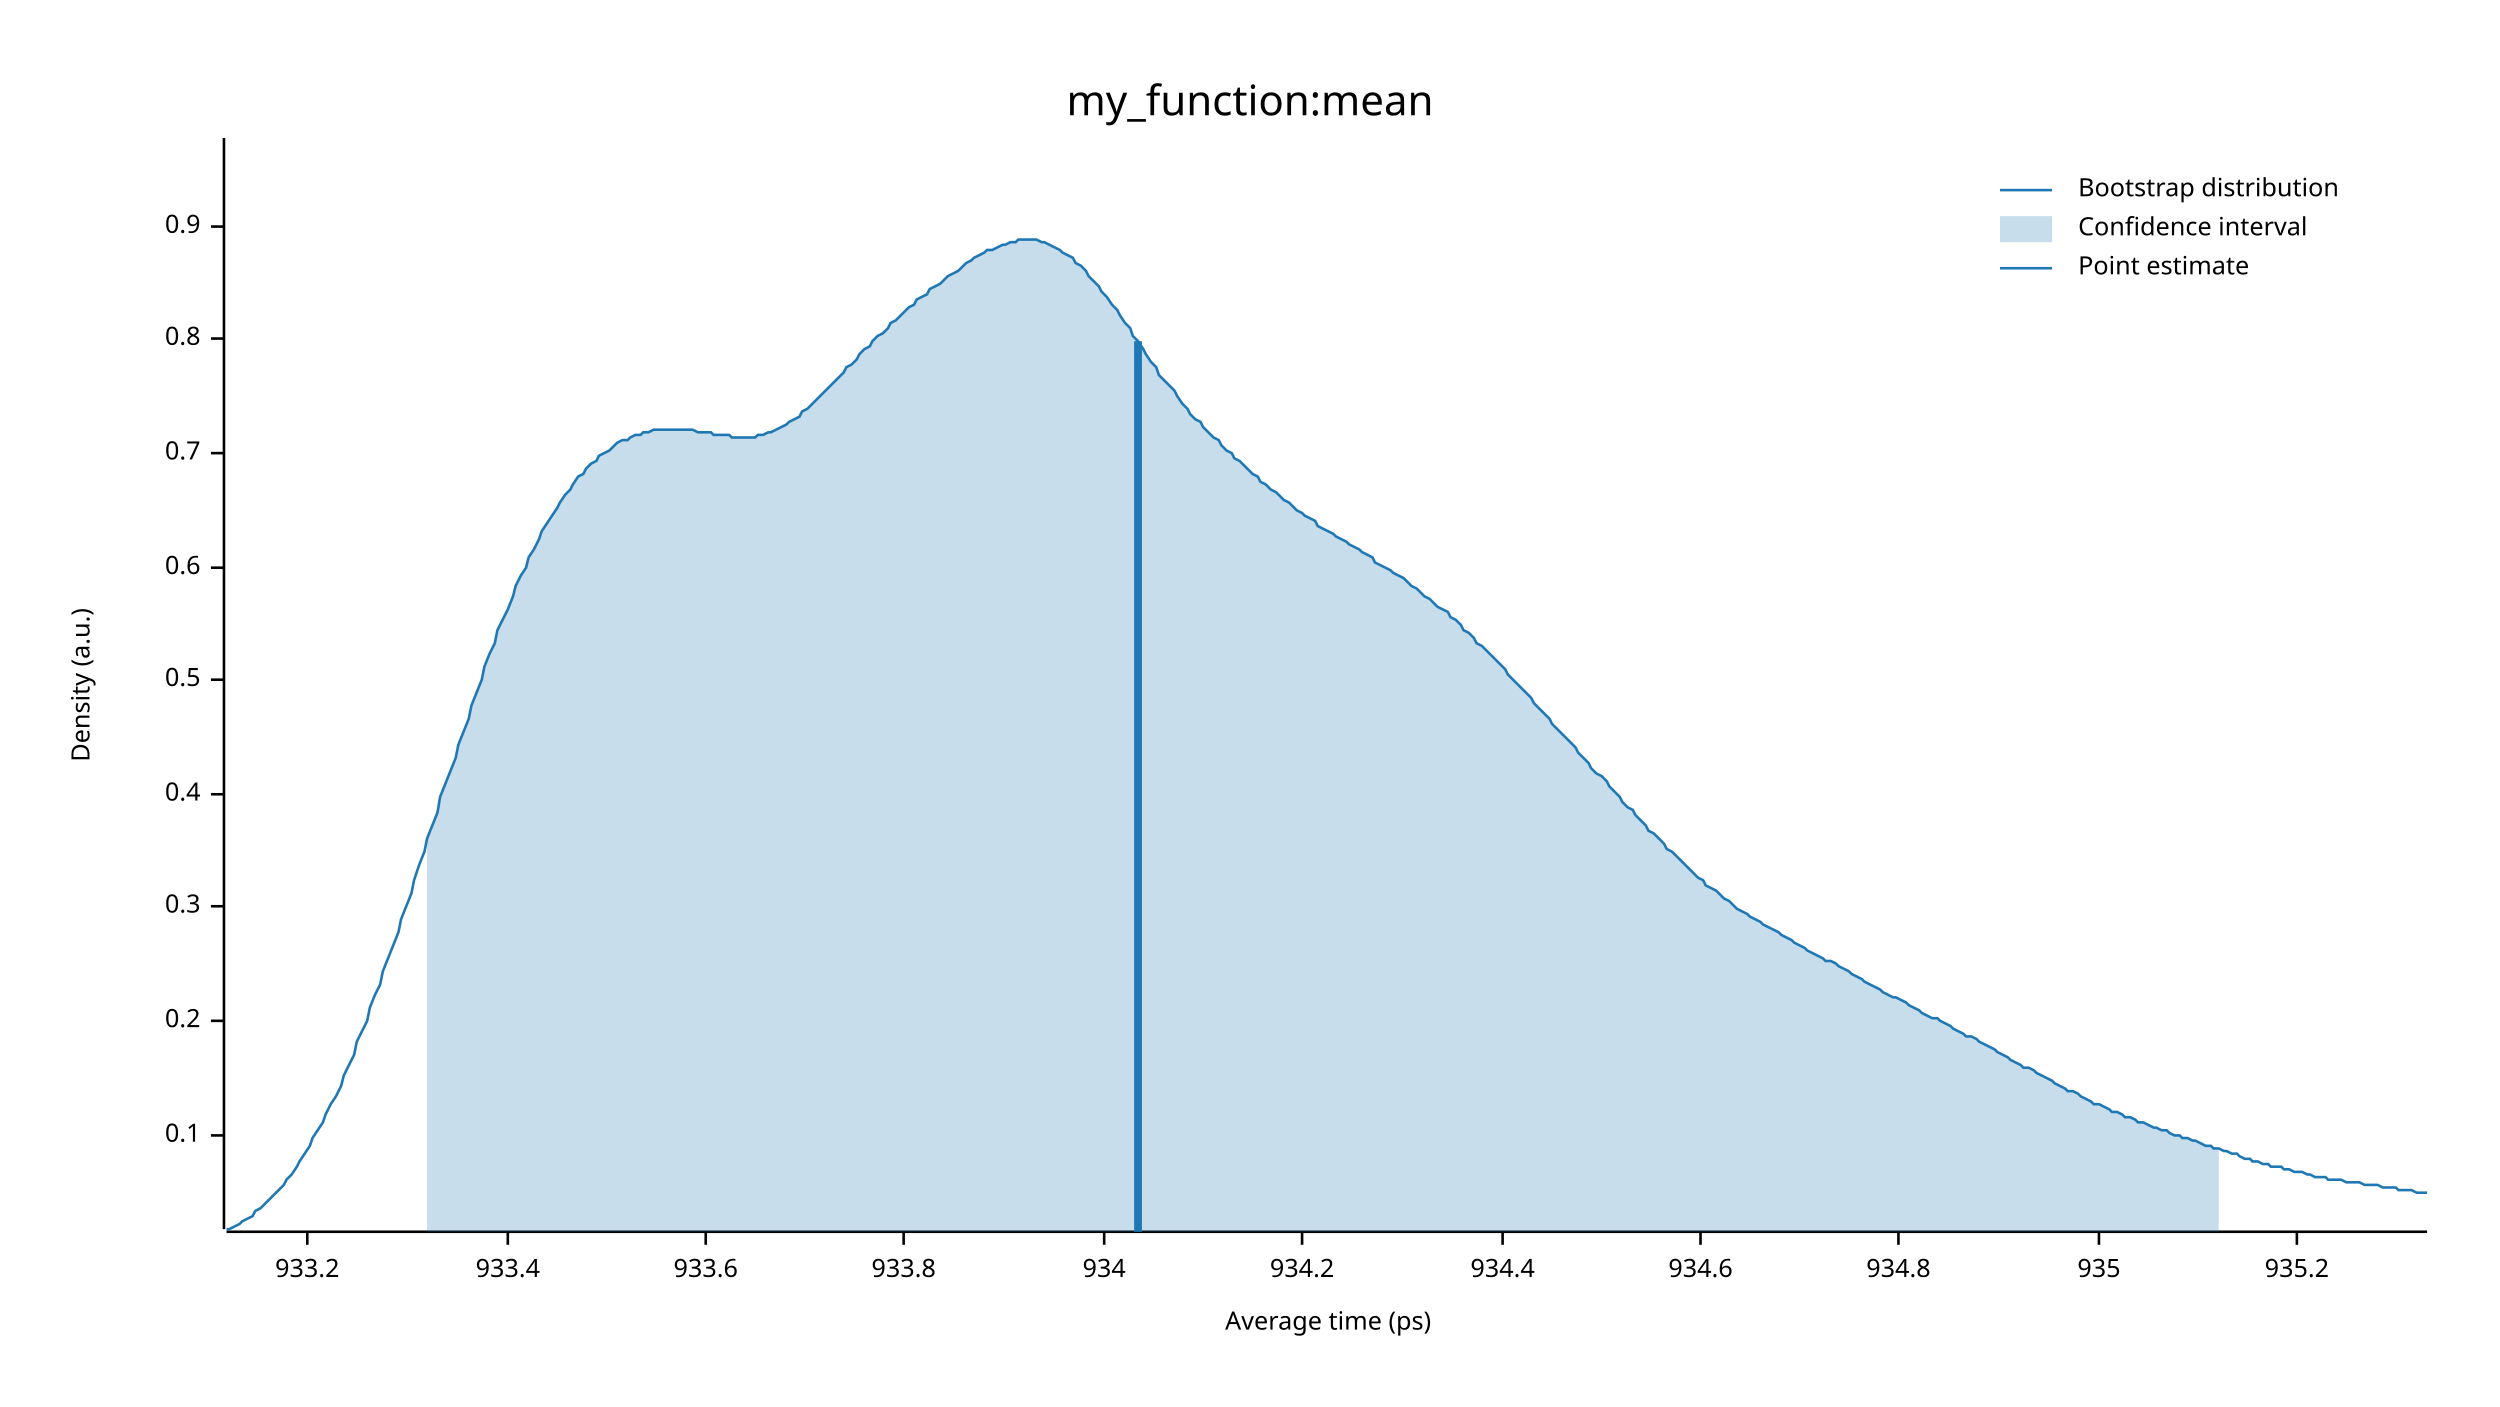
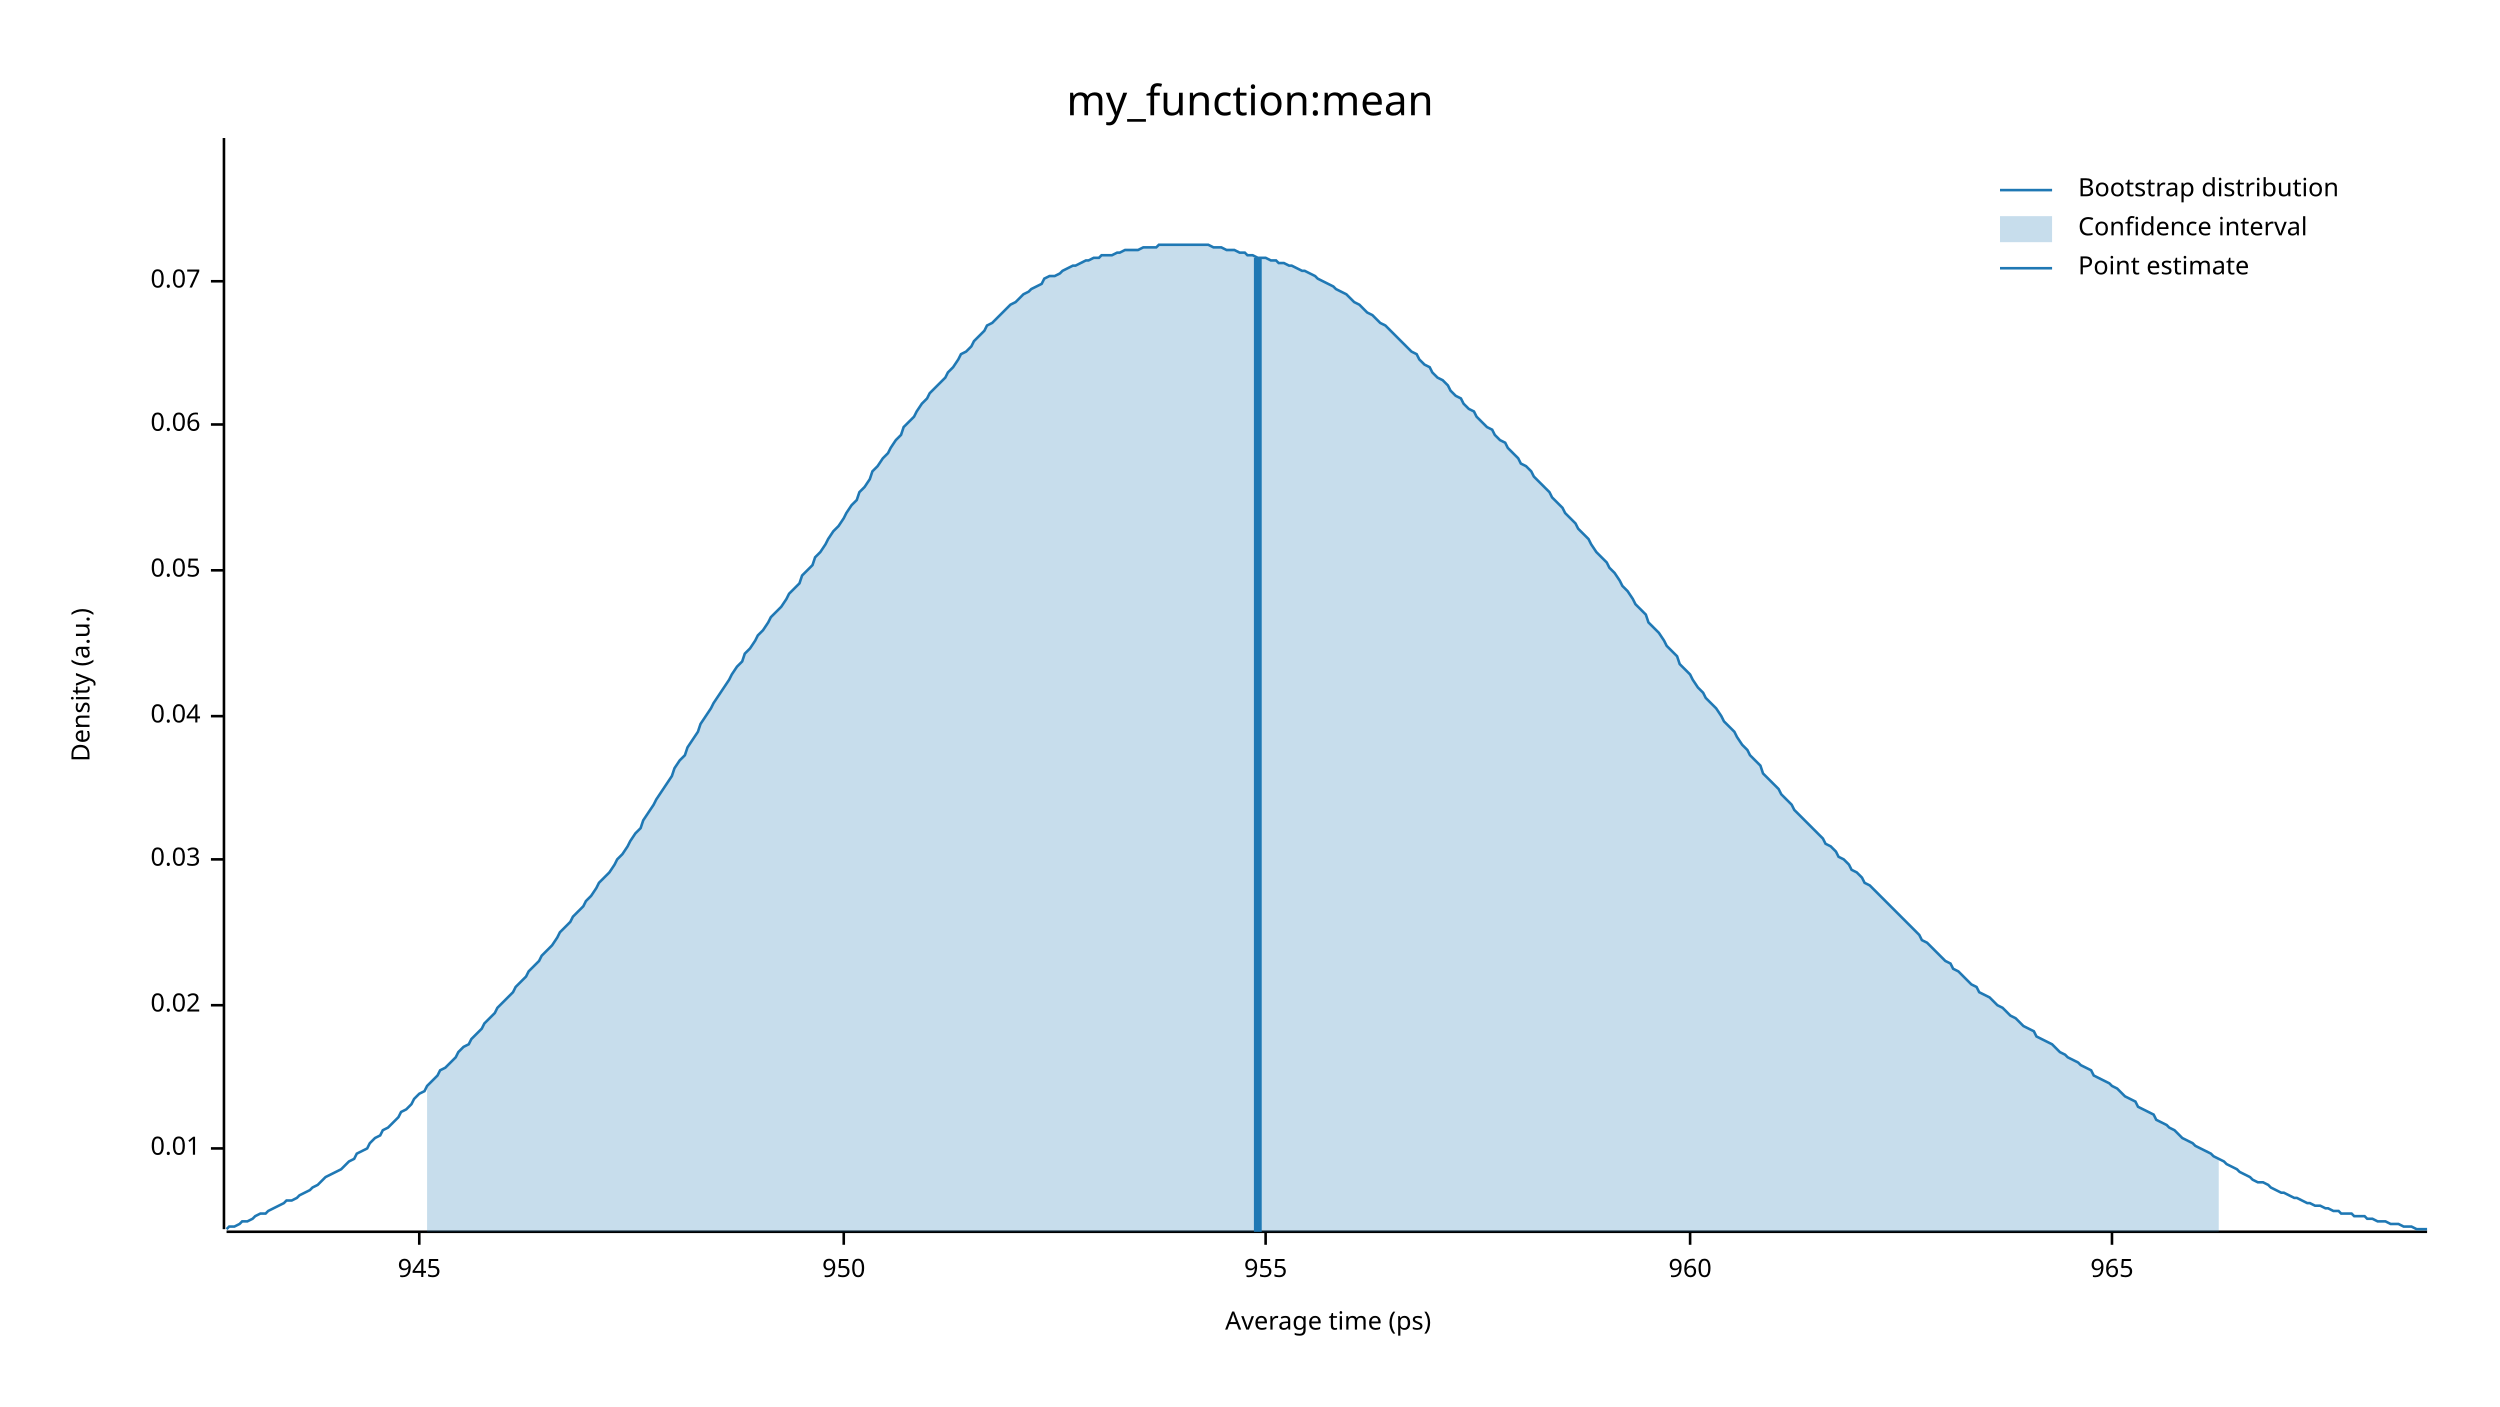
<svg xmlns="http://www.w3.org/2000/svg" width="960" height="540" viewBox="0 0 960 540">
  <text x="480" y="32" dy="0.76em" text-anchor="middle" font-family="sans-serif" font-size="16.129" opacity="1" fill="#000000">
my_function:mean
</text>
  <text x="27" y="263" dy="0.76em" text-anchor="middle" font-family="sans-serif" font-size="9.677" opacity="1" fill="#000000" transform="rotate(270, 27, 263)">
Density (a.u.)
</text>
  <text x="510" y="513" dy="-0.5ex" text-anchor="middle" font-family="sans-serif" font-size="9.677" opacity="1" fill="#000000">
Average time (ps)
</text>
  <polyline fill="none" opacity="1" stroke="#000000" stroke-width="1" points="86,53 86,472 " />
-   <text x="77" y="436" dy="0.5ex" text-anchor="end" font-family="sans-serif" font-size="9.677" opacity="1" fill="#000000">
- 0.1
+   <text x="77" y="441" dy="0.5ex" text-anchor="end" font-family="sans-serif" font-size="9.677" opacity="1" fill="#000000">
+ 0.01
</text>
-   <polyline fill="none" opacity="1" stroke="#000000" stroke-width="1" points="81,436 86,436 " />
-   <text x="77" y="392" dy="0.5ex" text-anchor="end" font-family="sans-serif" font-size="9.677" opacity="1" fill="#000000">
- 0.2
+   <polyline fill="none" opacity="1" stroke="#000000" stroke-width="1" points="81,441 86,441 " />
+   <text x="77" y="386" dy="0.5ex" text-anchor="end" font-family="sans-serif" font-size="9.677" opacity="1" fill="#000000">
+ 0.02
</text>
-   <polyline fill="none" opacity="1" stroke="#000000" stroke-width="1" points="81,392 86,392 " />
-   <text x="77" y="348" dy="0.5ex" text-anchor="end" font-family="sans-serif" font-size="9.677" opacity="1" fill="#000000">
- 0.3
+   <polyline fill="none" opacity="1" stroke="#000000" stroke-width="1" points="81,386 86,386 " />
+   <text x="77" y="330" dy="0.5ex" text-anchor="end" font-family="sans-serif" font-size="9.677" opacity="1" fill="#000000">
+ 0.03
</text>
-   <polyline fill="none" opacity="1" stroke="#000000" stroke-width="1" points="81,348 86,348 " />
-   <text x="77" y="305" dy="0.5ex" text-anchor="end" font-family="sans-serif" font-size="9.677" opacity="1" fill="#000000">
- 0.4
+   <polyline fill="none" opacity="1" stroke="#000000" stroke-width="1" points="81,330 86,330 " />
+   <text x="77" y="275" dy="0.5ex" text-anchor="end" font-family="sans-serif" font-size="9.677" opacity="1" fill="#000000">
+ 0.04
</text>
-   <polyline fill="none" opacity="1" stroke="#000000" stroke-width="1" points="81,305 86,305 " />
-   <text x="77" y="261" dy="0.5ex" text-anchor="end" font-family="sans-serif" font-size="9.677" opacity="1" fill="#000000">
- 0.5
+   <polyline fill="none" opacity="1" stroke="#000000" stroke-width="1" points="81,275 86,275 " />
+   <text x="77" y="219" dy="0.5ex" text-anchor="end" font-family="sans-serif" font-size="9.677" opacity="1" fill="#000000">
+ 0.05
</text>
-   <polyline fill="none" opacity="1" stroke="#000000" stroke-width="1" points="81,261 86,261 " />
-   <text x="77" y="218" dy="0.5ex" text-anchor="end" font-family="sans-serif" font-size="9.677" opacity="1" fill="#000000">
- 0.6
+   <polyline fill="none" opacity="1" stroke="#000000" stroke-width="1" points="81,219 86,219 " />
+   <text x="77" y="163" dy="0.5ex" text-anchor="end" font-family="sans-serif" font-size="9.677" opacity="1" fill="#000000">
+ 0.06
</text>
-   <polyline fill="none" opacity="1" stroke="#000000" stroke-width="1" points="81,218 86,218 " />
-   <text x="77" y="174" dy="0.5ex" text-anchor="end" font-family="sans-serif" font-size="9.677" opacity="1" fill="#000000">
- 0.7
+   <polyline fill="none" opacity="1" stroke="#000000" stroke-width="1" points="81,163 86,163 " />
+   <text x="77" y="108" dy="0.5ex" text-anchor="end" font-family="sans-serif" font-size="9.677" opacity="1" fill="#000000">
+ 0.07
</text>
-   <polyline fill="none" opacity="1" stroke="#000000" stroke-width="1" points="81,174 86,174 " />
-   <text x="77" y="130" dy="0.5ex" text-anchor="end" font-family="sans-serif" font-size="9.677" opacity="1" fill="#000000">
- 0.8
+   <polyline fill="none" opacity="1" stroke="#000000" stroke-width="1" points="81,108 86,108 " />
+   <polyline fill="none" opacity="1" stroke="#000000" stroke-width="1" points="87,473 932,473 " />
+   <text x="161" y="483" dy="0.76em" text-anchor="middle" font-family="sans-serif" font-size="9.677" opacity="1" fill="#000000">
+ 945
</text>
-   <polyline fill="none" opacity="1" stroke="#000000" stroke-width="1" points="81,130 86,130 " />
-   <text x="77" y="87" dy="0.5ex" text-anchor="end" font-family="sans-serif" font-size="9.677" opacity="1" fill="#000000">
- 0.9
+   <polyline fill="none" opacity="1" stroke="#000000" stroke-width="1" points="161,473 161,478 " />
+   <text x="324" y="483" dy="0.76em" text-anchor="middle" font-family="sans-serif" font-size="9.677" opacity="1" fill="#000000">
+ 950
</text>
-   <polyline fill="none" opacity="1" stroke="#000000" stroke-width="1" points="81,87 86,87 " />
-   <polyline fill="none" opacity="1" stroke="#000000" stroke-width="1" points="87,473 932,473 " />
-   <text x="118" y="483" dy="0.76em" text-anchor="middle" font-family="sans-serif" font-size="9.677" opacity="1" fill="#000000">
- 933.2
+   <polyline fill="none" opacity="1" stroke="#000000" stroke-width="1" points="324,473 324,478 " />
+   <text x="486" y="483" dy="0.76em" text-anchor="middle" font-family="sans-serif" font-size="9.677" opacity="1" fill="#000000">
+ 955
</text>
-   <polyline fill="none" opacity="1" stroke="#000000" stroke-width="1" points="118,473 118,478 " />
-   <text x="195" y="483" dy="0.76em" text-anchor="middle" font-family="sans-serif" font-size="9.677" opacity="1" fill="#000000">
- 933.4
+   <polyline fill="none" opacity="1" stroke="#000000" stroke-width="1" points="486,473 486,478 " />
+   <text x="649" y="483" dy="0.76em" text-anchor="middle" font-family="sans-serif" font-size="9.677" opacity="1" fill="#000000">
+ 960
</text>
-   <polyline fill="none" opacity="1" stroke="#000000" stroke-width="1" points="195,473 195,478 " />
-   <text x="271" y="483" dy="0.76em" text-anchor="middle" font-family="sans-serif" font-size="9.677" opacity="1" fill="#000000">
- 933.6
+   <polyline fill="none" opacity="1" stroke="#000000" stroke-width="1" points="649,473 649,478 " />
+   <text x="811" y="483" dy="0.76em" text-anchor="middle" font-family="sans-serif" font-size="9.677" opacity="1" fill="#000000">
+ 965
</text>
-   <polyline fill="none" opacity="1" stroke="#000000" stroke-width="1" points="271,473 271,478 " />
-   <text x="347" y="483" dy="0.76em" text-anchor="middle" font-family="sans-serif" font-size="9.677" opacity="1" fill="#000000">
- 933.8
- </text>
-   <polyline fill="none" opacity="1" stroke="#000000" stroke-width="1" points="347,473 347,478 " />
-   <text x="424" y="483" dy="0.76em" text-anchor="middle" font-family="sans-serif" font-size="9.677" opacity="1" fill="#000000">
- 934
- </text>
-   <polyline fill="none" opacity="1" stroke="#000000" stroke-width="1" points="424,473 424,478 " />
-   <text x="500" y="483" dy="0.76em" text-anchor="middle" font-family="sans-serif" font-size="9.677" opacity="1" fill="#000000">
- 934.2
- </text>
-   <polyline fill="none" opacity="1" stroke="#000000" stroke-width="1" points="500,473 500,478 " />
-   <text x="577" y="483" dy="0.76em" text-anchor="middle" font-family="sans-serif" font-size="9.677" opacity="1" fill="#000000">
- 934.4
- </text>
-   <polyline fill="none" opacity="1" stroke="#000000" stroke-width="1" points="577,473 577,478 " />
-   <text x="653" y="483" dy="0.76em" text-anchor="middle" font-family="sans-serif" font-size="9.677" opacity="1" fill="#000000">
- 934.6
- </text>
-   <polyline fill="none" opacity="1" stroke="#000000" stroke-width="1" points="653,473 653,478 " />
-   <text x="729" y="483" dy="0.76em" text-anchor="middle" font-family="sans-serif" font-size="9.677" opacity="1" fill="#000000">
- 934.8
- </text>
-   <polyline fill="none" opacity="1" stroke="#000000" stroke-width="1" points="729,473 729,478 " />
-   <text x="806" y="483" dy="0.76em" text-anchor="middle" font-family="sans-serif" font-size="9.677" opacity="1" fill="#000000">
- 935
- </text>
-   <polyline fill="none" opacity="1" stroke="#000000" stroke-width="1" points="806,473 806,478 " />
-   <text x="882" y="483" dy="0.76em" text-anchor="middle" font-family="sans-serif" font-size="9.677" opacity="1" fill="#000000">
- 935.2
- </text>
-   <polyline fill="none" opacity="1" stroke="#000000" stroke-width="1" points="882,473 882,478 " />
-   <polyline fill="none" opacity="1" stroke="#1F78B4" stroke-width="1" points="87,472 88,472 90,471 92,470 93,469 95,468 97,467 98,465 100,464 102,462 103,461 105,459 107,457 109,455 110,453 112,451 114,448 115,446 117,443 119,440 120,437 122,434 124,431 125,428 127,424 129,421 131,417 132,413 134,409 136,405 137,400 139,396 141,392 142,387 144,382 146,378 147,373 149,368 151,363 153,358 154,353 156,348 158,343 159,338 161,332 163,327 164,322 166,317 168,312 169,306 171,301 173,296 175,291 176,286 178,281 180,276 181,271 183,266 185,261 186,256 188,251 190,247 191,242 193,238 195,234 197,229 198,225 200,221 202,218 203,214 205,211 207,207 208,204 210,201 212,198 214,195 215,193 217,190 219,188 220,186 222,183 224,182 225,180 227,178 229,177 230,175 232,174 234,173 236,171 237,170 239,169 241,169 242,168 244,167 246,167 247,166 249,166 251,165 252,165 254,165 256,165 258,165 259,165 261,165 263,165 264,165 266,165 268,166 269,166 271,166 273,166 274,167 276,167 278,167 280,167 281,168 283,168 285,168 286,168 288,168 290,168 291,167 293,167 295,166 296,166 298,165 300,164 302,163 303,162 305,161 307,160 308,158 310,157 312,155 313,154 315,152 317,150 318,149 320,147 322,145 324,143 325,141 327,140 329,138 330,136 332,134 334,133 335,131 337,129 339,128 341,126 342,124 344,123 346,121 347,120 349,118 351,117 352,115 354,114 356,113 357,111 359,110 361,109 363,107 364,106 366,105 368,104 369,103 371,101 373,100 374,99 376,98 378,97 379,96 381,96 383,95 385,94 386,94 388,93 390,93 391,92 393,92 395,92 396,92 398,92 400,93 401,93 403,94 405,95 407,96 408,97 410,98 412,99 413,101 415,102 417,104 418,106 420,108 422,110 423,112 425,114 427,117 429,119 430,121 432,124 434,126 435,129 437,131 439,134 440,136 442,139 444,141 445,144 447,146 449,148 451,150 452,152 454,155 456,157 457,159 459,161 461,162 462,164 464,166 466,168 468,169 469,171 471,173 473,174 474,176 476,177 478,179 479,180 481,182 483,183 484,185 486,186 488,188 490,189 491,190 493,192 495,193 496,194 498,196 500,197 501,198 503,199 505,200 506,202 508,203 510,204 512,205 513,206 515,207 517,208 518,209 520,210 522,211 523,212 525,213 527,214 528,216 530,217 532,218 534,219 535,220 537,221 539,222 540,223 542,225 544,226 545,227 547,229 549,230 550,231 552,233 554,234 556,235 557,237 559,238 561,240 562,242 564,243 566,245 567,247 569,248 571,250 573,252 574,253 576,255 578,257 579,259 581,261 583,263 584,264 586,266 588,268 589,270 591,272 593,274 595,276 596,278 598,280 600,282 601,283 603,285 605,287 606,289 608,291 610,293 611,295 613,297 615,298 617,300 618,302 620,304 622,306 623,308 625,310 627,311 628,313 630,315 632,317 633,319 635,320 637,322 639,324 640,326 642,327 644,329 645,330 647,332 649,334 650,335 652,337 654,338 655,340 657,341 659,342 661,344 662,345 664,346 666,348 667,349 669,350 671,351 672,352 674,353 676,354 677,355 679,356 681,357 683,358 684,359 686,360 688,361 689,362 691,363 693,364 694,365 696,366 698,367 700,368 701,369 703,369 705,370 706,371 708,372 710,373 711,374 713,375 715,376 716,377 718,378 720,379 722,380 723,381 725,382 727,383 728,383 730,384 732,385 733,386 735,387 737,388 738,389 740,390 742,391 744,391 745,392 747,393 749,394 750,395 752,396 754,397 755,398 757,398 759,399 760,400 762,401 764,402 766,403 767,404 769,405 771,406 772,407 774,408 776,409 777,410 779,410 781,411 782,412 784,413 786,414 788,415 789,416 791,417 793,418 794,419 796,419 798,420 799,421 801,422 803,423 804,424 806,424 808,425 810,426 811,427 813,427 815,428 816,429 818,429 820,430 821,431 823,431 825,432 827,433 828,433 830,434 832,434 833,435 835,436 837,436 838,437 840,437 842,438 843,438 845,439 847,440 849,440 850,441 852,441 854,442 855,442 857,443 859,443 860,444 862,445 864,445 865,446 867,446 869,447 871,447 872,448 874,448 876,448 877,449 879,449 881,450 882,450 884,450 886,451 887,451 889,452 891,452 893,452 894,453 896,453 898,453 899,453 901,454 903,454 904,454 906,454 908,455 909,455 911,455 913,455 915,456 916,456 918,456 920,456 921,457 923,457 925,457 926,457 928,458 930,458 932,458 " />
-   <polygon opacity="0.25" fill="#1F78B4" points="164,322 166,317 168,312 169,306 171,301 173,296 175,291 176,286 178,281 180,276 181,271 183,266 185,261 186,256 188,251 190,247 191,242 193,238 195,234 197,229 198,225 200,221 202,218 203,214 205,211 207,207 208,204 210,201 212,198 214,195 215,193 217,190 219,188 220,186 222,183 224,182 225,180 227,178 229,177 230,175 232,174 234,173 236,171 237,170 239,169 241,169 242,168 244,167 246,167 247,166 249,166 251,165 252,165 254,165 256,165 258,165 259,165 261,165 263,165 264,165 266,165 268,166 269,166 271,166 273,166 274,167 276,167 278,167 280,167 281,168 283,168 285,168 286,168 288,168 290,168 291,167 293,167 295,166 296,166 298,165 300,164 302,163 303,162 305,161 307,160 308,158 310,157 312,155 313,154 315,152 317,150 318,149 320,147 322,145 324,143 325,141 327,140 329,138 330,136 332,134 334,133 335,131 337,129 339,128 341,126 342,124 344,123 346,121 347,120 349,118 351,117 352,115 354,114 356,113 357,111 359,110 361,109 363,107 364,106 366,105 368,104 369,103 371,101 373,100 374,99 376,98 378,97 379,96 381,96 383,95 385,94 386,94 388,93 390,93 391,92 393,92 395,92 396,92 398,92 400,93 401,93 403,94 405,95 407,96 408,97 410,98 412,99 413,101 415,102 417,104 418,106 420,108 422,110 423,112 425,114 427,117 429,119 430,121 432,124 434,126 435,129 437,131 439,134 440,136 442,139 444,141 445,144 447,146 449,148 451,150 452,152 454,155 456,157 457,159 459,161 461,162 462,164 464,166 466,168 468,169 469,171 471,173 473,174 474,176 476,177 478,179 479,180 481,182 483,183 484,185 486,186 488,188 490,189 491,190 493,192 495,193 496,194 498,196 500,197 501,198 503,199 505,200 506,202 508,203 510,204 512,205 513,206 515,207 517,208 518,209 520,210 522,211 523,212 525,213 527,214 528,216 530,217 532,218 534,219 535,220 537,221 539,222 540,223 542,225 544,226 545,227 547,229 549,230 550,231 552,233 554,234 556,235 557,237 559,238 561,240 562,242 564,243 566,245 567,247 569,248 571,250 573,252 574,253 576,255 578,257 579,259 581,261 583,263 584,264 586,266 588,268 589,270 591,272 593,274 595,276 596,278 598,280 600,282 601,283 603,285 605,287 606,289 608,291 610,293 611,295 613,297 615,298 617,300 618,302 620,304 622,306 623,308 625,310 627,311 628,313 630,315 632,317 633,319 635,320 637,322 639,324 640,326 642,327 644,329 645,330 647,332 649,334 650,335 652,337 654,338 655,340 657,341 659,342 661,344 662,345 664,346 666,348 667,349 669,350 671,351 672,352 674,353 676,354 677,355 679,356 681,357 683,358 684,359 686,360 688,361 689,362 691,363 693,364 694,365 696,366 698,367 700,368 701,369 703,369 705,370 706,371 708,372 710,373 711,374 713,375 715,376 716,377 718,378 720,379 722,380 723,381 725,382 727,383 728,383 730,384 732,385 733,386 735,387 737,388 738,389 740,390 742,391 744,391 745,392 747,393 749,394 750,395 752,396 754,397 755,398 757,398 759,399 760,400 762,401 764,402 766,403 767,404 769,405 771,406 772,407 774,408 776,409 777,410 779,410 781,411 782,412 784,413 786,414 788,415 789,416 791,417 793,418 794,419 796,419 798,420 799,421 801,422 803,423 804,424 806,424 808,425 810,426 811,427 813,427 815,428 816,429 818,429 820,430 821,431 823,431 825,432 827,433 828,433 830,434 832,434 833,435 835,436 837,436 838,437 840,437 842,438 843,438 845,439 847,440 849,440 850,441 852,441 852,473 164,473 " />
-   <polyline fill="none" opacity="1" stroke="#1F78B4" stroke-width="3" points="437,473 437,131 " />
+   <polyline fill="none" opacity="1" stroke="#000000" stroke-width="1" points="811,473 811,478 " />
+   <polyline fill="none" opacity="1" stroke="#1F78B4" stroke-width="1" points="87,472 88,471 90,471 92,470 93,469 95,469 97,468 98,467 100,466 102,466 103,465 105,464 107,463 109,462 110,461 112,461 114,460 115,459 117,458 119,457 120,456 122,455 124,453 125,452 127,451 129,450 131,449 132,448 134,446 136,445 137,443 139,442 141,441 142,439 144,437 146,436 147,434 149,433 151,431 153,429 154,427 156,426 158,424 159,422 161,420 163,419 164,417 166,415 168,413 169,411 171,410 173,408 175,406 176,404 178,402 180,401 181,399 183,397 185,395 186,393 188,391 190,389 191,387 193,385 195,383 197,381 198,379 200,377 202,375 203,373 205,371 207,369 208,367 210,365 212,363 214,360 215,358 217,356 219,354 220,352 222,350 224,348 225,346 227,344 229,341 230,339 232,337 234,335 236,332 237,330 239,328 241,325 242,323 244,320 246,318 247,315 249,312 251,309 252,307 254,304 256,301 258,298 259,295 261,292 263,290 264,287 266,284 268,281 269,278 271,275 273,272 274,270 276,267 278,264 280,261 281,259 283,256 285,254 286,251 288,249 290,246 291,244 293,242 295,239 296,237 298,235 300,233 302,230 303,228 305,226 307,224 308,221 310,219 312,217 313,214 315,212 317,209 318,207 320,204 322,202 324,199 325,197 327,194 329,192 330,189 332,187 334,184 335,181 337,179 339,176 341,174 342,172 344,169 346,167 347,164 349,162 351,160 352,158 354,155 356,153 357,151 359,149 361,147 363,145 364,143 366,141 368,138 369,136 371,135 373,133 374,131 376,129 378,127 379,125 381,124 383,122 385,120 386,119 388,117 390,116 391,115 393,113 395,112 396,111 398,110 400,109 401,107 403,106 405,106 407,105 408,104 410,103 412,102 413,102 415,101 417,100 418,100 420,99 422,99 423,98 425,98 427,98 429,97 430,97 432,96 434,96 435,96 437,96 439,95 440,95 442,95 444,95 445,94 447,94 449,94 451,94 452,94 454,94 456,94 457,94 459,94 461,94 462,94 464,94 466,95 468,95 469,95 471,96 473,96 474,96 476,97 478,97 479,98 481,98 483,99 484,99 486,99 488,100 490,100 491,101 493,101 495,102 496,102 498,103 500,104 501,104 503,105 505,106 506,107 508,108 510,109 512,110 513,111 515,112 517,113 518,114 520,116 522,117 523,118 525,120 527,121 528,122 530,124 532,125 534,127 535,128 537,130 539,132 540,133 542,135 544,136 545,138 547,140 549,141 550,143 552,145 554,146 556,148 557,150 559,152 561,153 562,155 564,157 566,158 567,160 569,162 571,164 573,165 574,167 576,169 578,170 579,172 581,174 583,176 584,178 586,179 588,181 589,183 591,185 593,187 595,189 596,191 598,193 600,195 601,197 603,199 605,201 606,203 608,205 610,207 611,209 613,212 615,214 617,216 618,218 620,220 622,223 623,225 625,227 627,230 628,232 630,234 632,236 633,239 635,241 637,243 639,246 640,248 642,250 644,252 645,255 647,257 649,259 650,261 652,264 654,266 655,268 657,270 659,272 661,275 662,277 664,279 666,281 667,283 669,286 671,288 672,290 674,292 676,294 677,297 679,299 681,301 683,303 684,305 686,307 688,309 689,311 691,313 693,315 694,316 696,318 698,320 700,322 701,324 703,325 705,327 706,329 708,330 710,332 711,334 713,335 715,337 716,339 718,340 720,342 722,344 723,345 725,347 727,349 728,350 730,352 732,354 733,355 735,357 737,359 738,361 740,362 742,364 744,366 745,367 747,369 749,370 750,372 752,373 754,375 755,376 757,378 759,379 760,381 762,382 764,383 766,385 767,386 769,387 771,389 772,390 774,391 776,393 777,394 779,395 781,396 782,398 784,399 786,400 788,401 789,402 791,404 793,405 794,406 796,407 798,408 799,409 801,410 803,411 804,413 806,414 808,415 810,416 811,417 813,418 815,420 816,421 818,422 820,423 821,425 823,426 825,427 827,428 828,430 830,431 832,432 833,433 835,434 837,436 838,437 840,438 842,439 843,440 845,441 847,442 849,443 850,444 852,445 854,446 855,447 857,448 859,449 860,450 862,451 864,452 865,453 867,454 869,454 871,455 872,456 874,457 876,458 877,458 879,459 881,460 882,460 884,461 886,462 887,462 889,463 891,463 893,464 894,464 896,465 898,465 899,466 901,466 903,466 904,467 906,467 908,467 909,468 911,468 913,469 915,469 916,469 918,470 920,470 921,470 923,471 925,471 926,471 928,472 930,472 932,472 " />
+   <polygon opacity="0.25" fill="#1F78B4" points="164,417 166,415 168,413 169,411 171,410 173,408 175,406 176,404 178,402 180,401 181,399 183,397 185,395 186,393 188,391 190,389 191,387 193,385 195,383 197,381 198,379 200,377 202,375 203,373 205,371 207,369 208,367 210,365 212,363 214,360 215,358 217,356 219,354 220,352 222,350 224,348 225,346 227,344 229,341 230,339 232,337 234,335 236,332 237,330 239,328 241,325 242,323 244,320 246,318 247,315 249,312 251,309 252,307 254,304 256,301 258,298 259,295 261,292 263,290 264,287 266,284 268,281 269,278 271,275 273,272 274,270 276,267 278,264 280,261 281,259 283,256 285,254 286,251 288,249 290,246 291,244 293,242 295,239 296,237 298,235 300,233 302,230 303,228 305,226 307,224 308,221 310,219 312,217 313,214 315,212 317,209 318,207 320,204 322,202 324,199 325,197 327,194 329,192 330,189 332,187 334,184 335,181 337,179 339,176 341,174 342,172 344,169 346,167 347,164 349,162 351,160 352,158 354,155 356,153 357,151 359,149 361,147 363,145 364,143 366,141 368,138 369,136 371,135 373,133 374,131 376,129 378,127 379,125 381,124 383,122 385,120 386,119 388,117 390,116 391,115 393,113 395,112 396,111 398,110 400,109 401,107 403,106 405,106 407,105 408,104 410,103 412,102 413,102 415,101 417,100 418,100 420,99 422,99 423,98 425,98 427,98 429,97 430,97 432,96 434,96 435,96 437,96 439,95 440,95 442,95 444,95 445,94 447,94 449,94 451,94 452,94 454,94 456,94 457,94 459,94 461,94 462,94 464,94 466,95 468,95 469,95 471,96 473,96 474,96 476,97 478,97 479,98 481,98 483,99 484,99 486,99 488,100 490,100 491,101 493,101 495,102 496,102 498,103 500,104 501,104 503,105 505,106 506,107 508,108 510,109 512,110 513,111 515,112 517,113 518,114 520,116 522,117 523,118 525,120 527,121 528,122 530,124 532,125 534,127 535,128 537,130 539,132 540,133 542,135 544,136 545,138 547,140 549,141 550,143 552,145 554,146 556,148 557,150 559,152 561,153 562,155 564,157 566,158 567,160 569,162 571,164 573,165 574,167 576,169 578,170 579,172 581,174 583,176 584,178 586,179 588,181 589,183 591,185 593,187 595,189 596,191 598,193 600,195 601,197 603,199 605,201 606,203 608,205 610,207 611,209 613,212 615,214 617,216 618,218 620,220 622,223 623,225 625,227 627,230 628,232 630,234 632,236 633,239 635,241 637,243 639,246 640,248 642,250 644,252 645,255 647,257 649,259 650,261 652,264 654,266 655,268 657,270 659,272 661,275 662,277 664,279 666,281 667,283 669,286 671,288 672,290 674,292 676,294 677,297 679,299 681,301 683,303 684,305 686,307 688,309 689,311 691,313 693,315 694,316 696,318 698,320 700,322 701,324 703,325 705,327 706,329 708,330 710,332 711,334 713,335 715,337 716,339 718,340 720,342 722,344 723,345 725,347 727,349 728,350 730,352 732,354 733,355 735,357 737,359 738,361 740,362 742,364 744,366 745,367 747,369 749,370 750,372 752,373 754,375 755,376 757,378 759,379 760,381 762,382 764,383 766,385 767,386 769,387 771,389 772,390 774,391 776,393 777,394 779,395 781,396 782,398 784,399 786,400 788,401 789,402 791,404 793,405 794,406 796,407 798,408 799,409 801,410 803,411 804,413 806,414 808,415 810,416 811,417 813,418 815,420 816,421 818,422 820,423 821,425 823,426 825,427 827,428 828,430 830,431 832,432 833,433 835,434 837,436 838,437 840,438 842,439 843,440 845,441 847,442 849,443 850,444 852,445 852,473 164,473 " />
+   <polyline fill="none" opacity="1" stroke="#1F78B4" stroke-width="3" points="483,473 483,99 " />
  <text x="798" y="68" dy="0.76em" text-anchor="start" font-family="sans-serif" font-size="9.677" opacity="1" fill="#000000">
Bootstrap distribution
</text>
  <text x="798" y="83" dy="0.76em" text-anchor="start" font-family="sans-serif" font-size="9.677" opacity="1" fill="#000000">
Confidence interval
</text>
  <text x="798" y="98" dy="0.76em" text-anchor="start" font-family="sans-serif" font-size="9.677" opacity="1" fill="#000000">
Point estimate
</text>
  <polyline fill="none" opacity="1" stroke="#1F78B4" stroke-width="1" points="768,73 788,73 " />
  <rect x="768" y="83" width="20" height="10" opacity="0.25" fill="#1F78B4" stroke="none" />
  <polyline fill="none" opacity="1" stroke="#1F78B4" stroke-width="1" points="768,103 788,103 " />
</svg>
